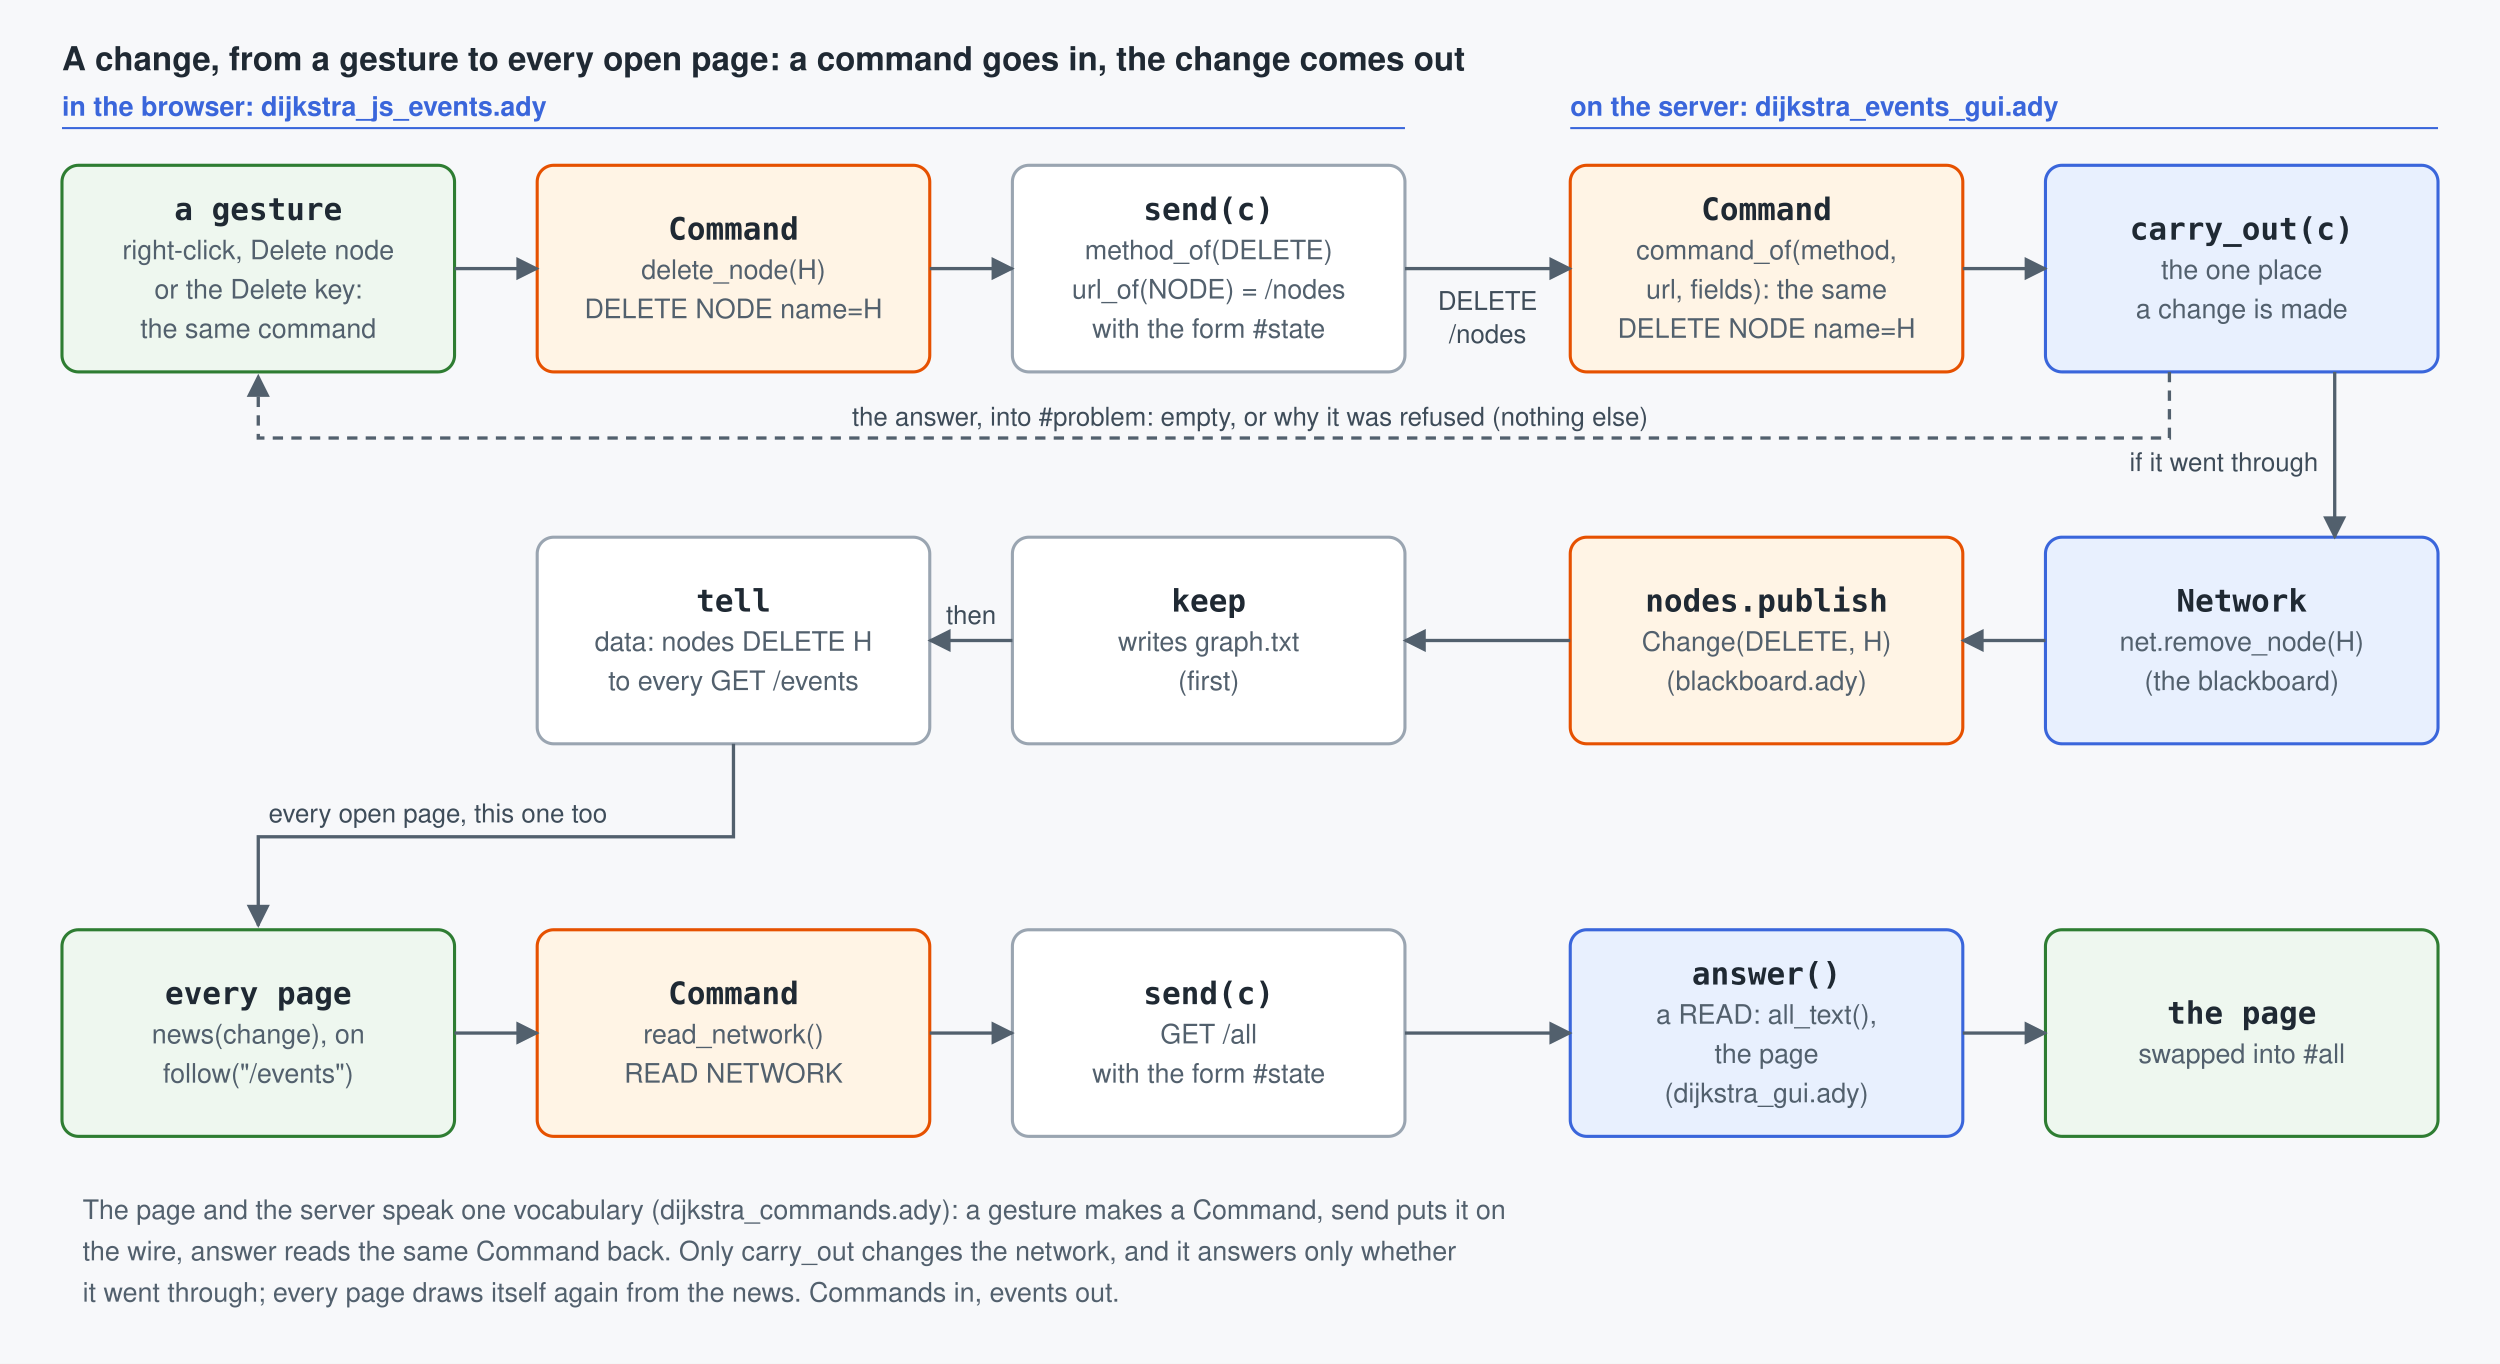
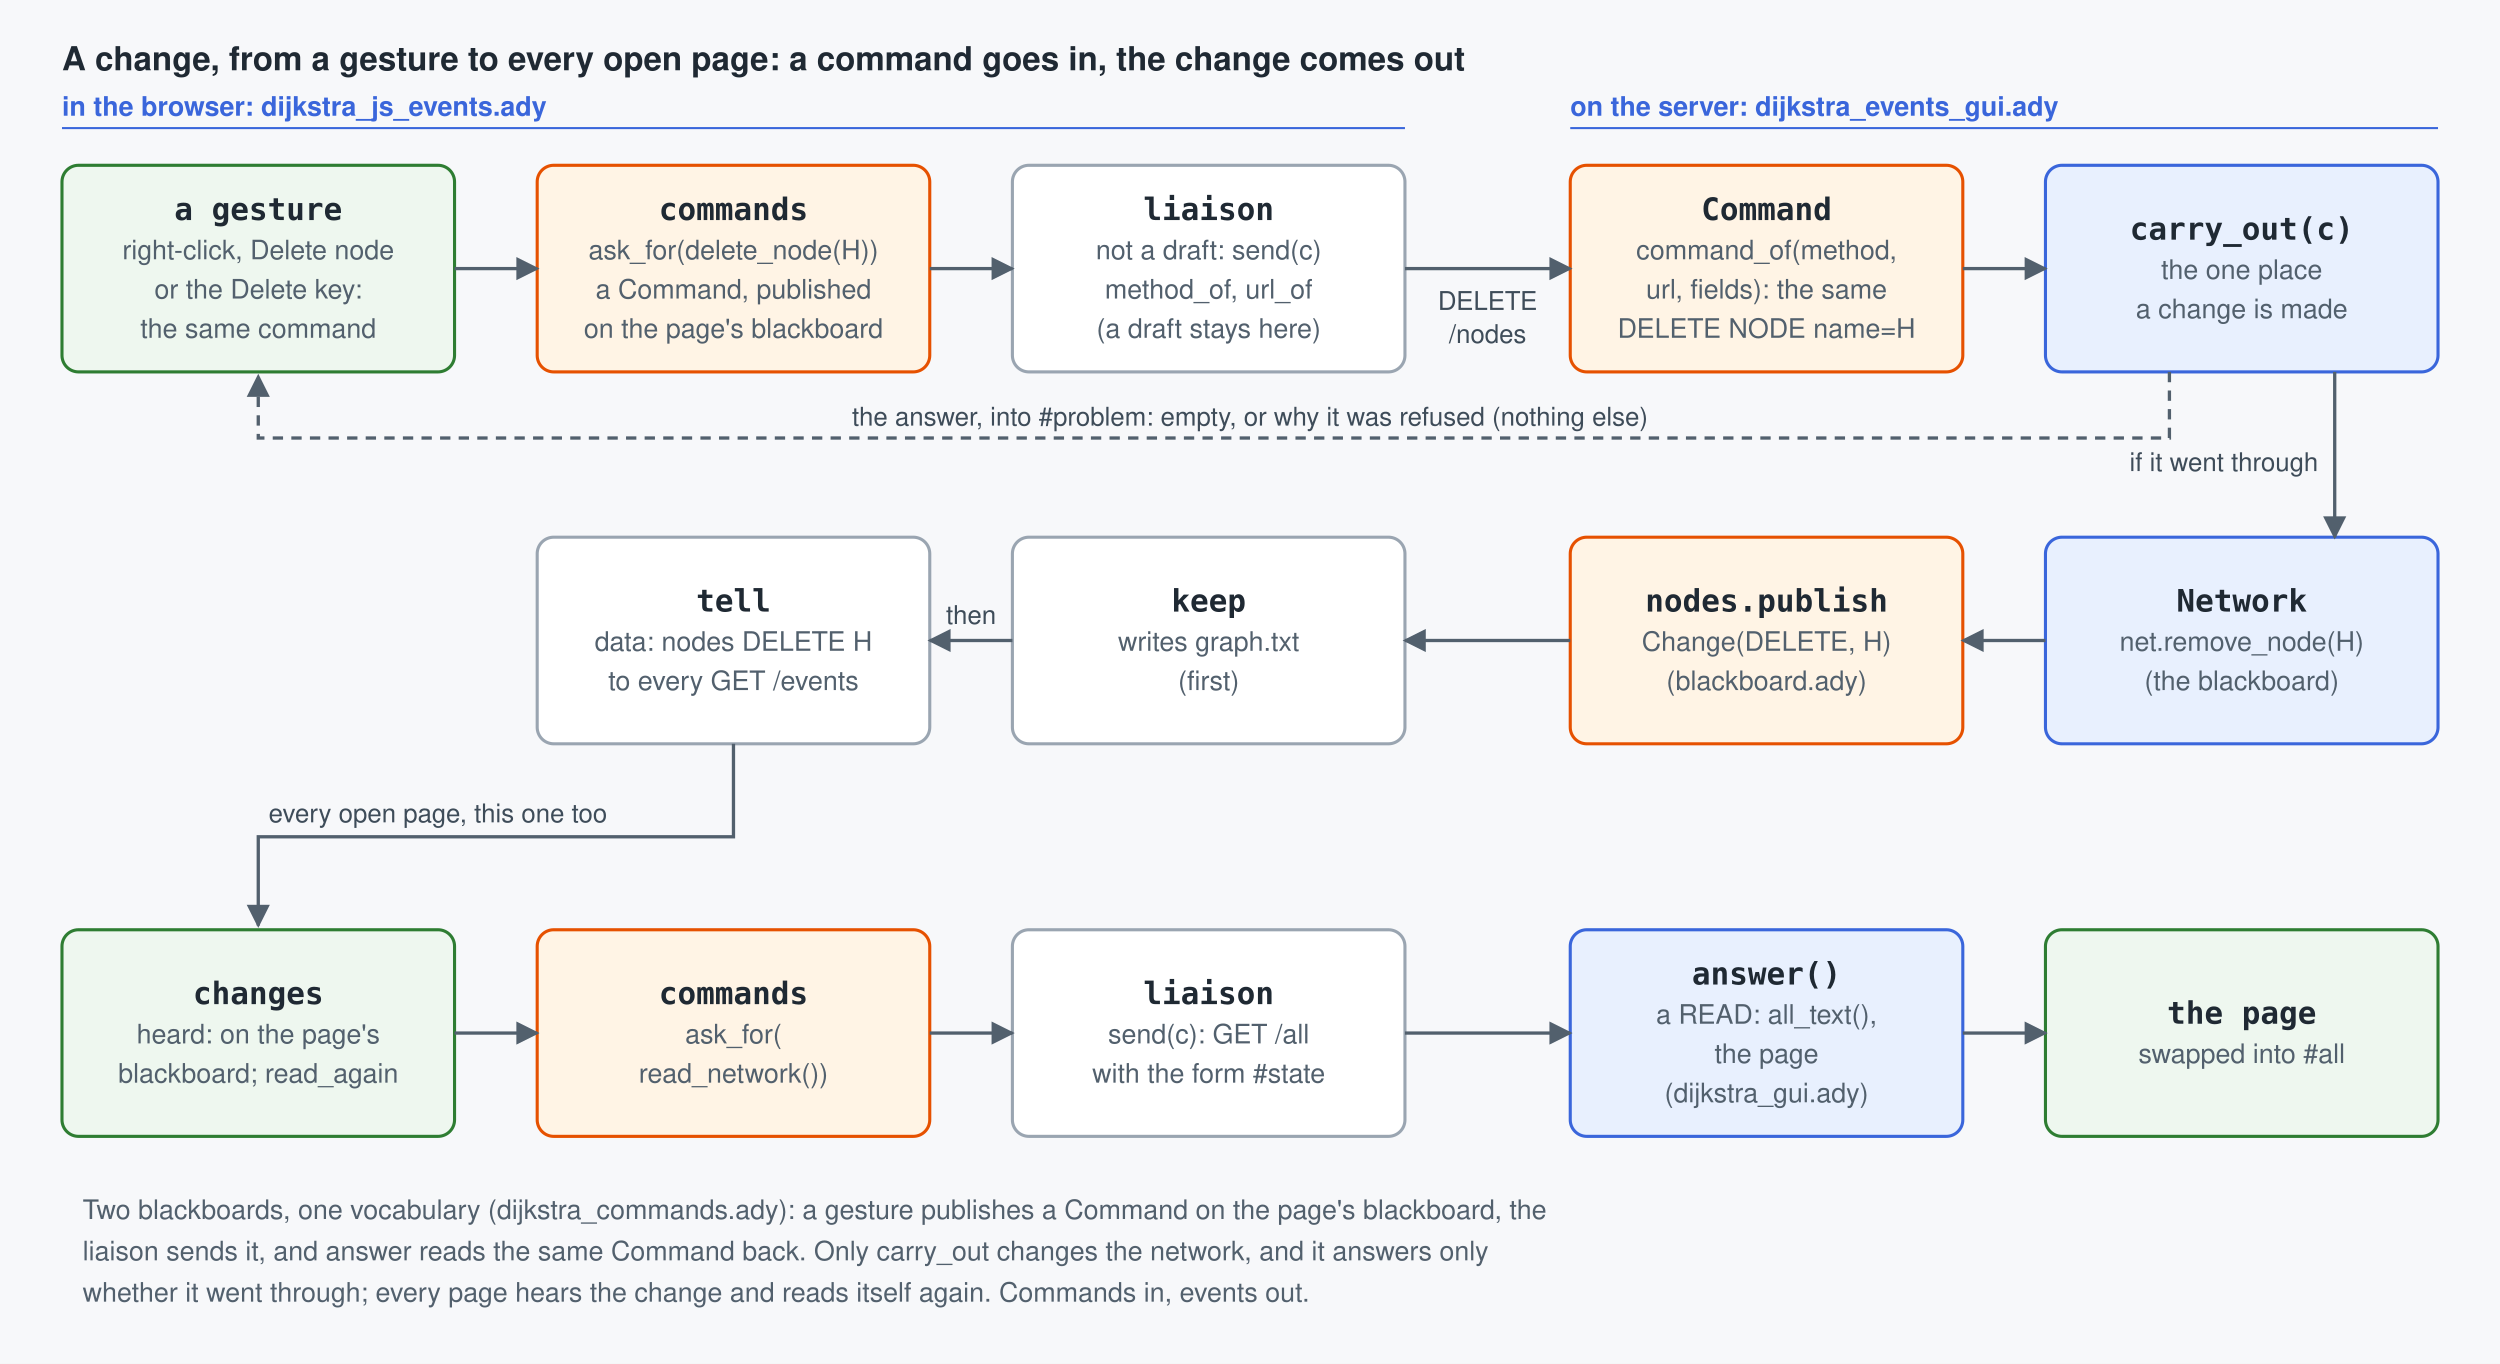
<svg xmlns="http://www.w3.org/2000/svg" width="1210" height="660" viewBox="0 0 1210 660" font-family="system-ui, -apple-system, Segoe UI, Helvetica, Arial, sans-serif">
  <defs>
    <marker id="a" viewBox="0 0 10 10" refX="9" refY="5" markerWidth="7" markerHeight="7" orient="auto-start-reverse">
      <path d="M 0 0 L 10 5 L 0 10 z" fill="#52606d" />
    </marker>
  </defs>
  <rect width="100%" height="100%" fill="#f7f8fa" />
  <text x="30" y="34" font-size="16" fill="#1f2933" font-weight="700" text-anchor="start">A change, from a gesture to every open page: a command goes in, the change comes out</text>
  <line x1="30" y1="62" x2="680" y2="62" stroke="#3a66db" stroke-width="1" />
  <line x1="760" y1="62" x2="1180" y2="62" stroke="#3a66db" stroke-width="1" />
  <text x="30" y="56" font-size="13" fill="#3a66db" font-weight="700" text-anchor="start">in the browser: dijkstra_js_events.ady</text>
  <text x="760" y="56" font-size="13" fill="#3a66db" font-weight="700" text-anchor="start">on the server: dijkstra_events_gui.ady</text>
  <rect x="30" y="80" width="190" height="100" rx="8" fill="#eef7ef" stroke="#2e7d32" stroke-width="1.5" />
  <text x="125.0" y="106.5" text-anchor="middle" font-size="15" fill="#1f2933" font-weight="700" font-family="ui-monospace, Menlo, Consolas, monospace">a gesture</text>
  <text x="125.0" y="125.5" text-anchor="middle" font-size="13" fill="#52606d">right-click, Delete node</text>
  <text x="125.0" y="144.5" text-anchor="middle" font-size="13" fill="#52606d">or the Delete key:</text>
  <text x="125.0" y="163.5" text-anchor="middle" font-size="13" fill="#52606d">the same command</text>
  <rect x="260" y="80" width="190" height="100" rx="8" fill="#fff4e5" stroke="#e65100" stroke-width="1.5" />
-   <text x="355.0" y="116.0" text-anchor="middle" font-size="15" fill="#1f2933" font-weight="700" font-family="ui-monospace, Menlo, Consolas, monospace">Command</text>
-   <text x="355.0" y="135.0" text-anchor="middle" font-size="13" fill="#52606d">delete_node(H)</text>
-   <text x="355.0" y="154.0" text-anchor="middle" font-size="13" fill="#52606d">DELETE  NODE  name=H</text>
+   <text x="355.0" y="106.5" text-anchor="middle" font-size="15" fill="#1f2933" font-weight="700" font-family="ui-monospace, Menlo, Consolas, monospace">commands</text>
+   <text x="355.0" y="125.5" text-anchor="middle" font-size="13" fill="#52606d">ask_for(delete_node(H))</text>
+   <text x="355.0" y="144.5" text-anchor="middle" font-size="13" fill="#52606d">a Command, published</text>
+   <text x="355.0" y="163.5" text-anchor="middle" font-size="13" fill="#52606d">on the page's blackboard</text>
  <rect x="490" y="80" width="190" height="100" rx="8" fill="#fff" stroke="#9aa5b1" stroke-width="1.5" />
-   <text x="585.0" y="106.5" text-anchor="middle" font-size="15" fill="#1f2933" font-weight="700" font-family="ui-monospace, Menlo, Consolas, monospace">send(c)</text>
-   <text x="585.0" y="125.5" text-anchor="middle" font-size="13" fill="#52606d">method_of(DELETE)</text>
-   <text x="585.0" y="144.5" text-anchor="middle" font-size="13" fill="#52606d">url_of(NODE) = /nodes</text>
-   <text x="585.0" y="163.5" text-anchor="middle" font-size="13" fill="#52606d">with the form #state</text>
+   <text x="585.0" y="106.5" text-anchor="middle" font-size="15" fill="#1f2933" font-weight="700" font-family="ui-monospace, Menlo, Consolas, monospace">liaison</text>
+   <text x="585.0" y="125.5" text-anchor="middle" font-size="13" fill="#52606d">not a draft: send(c)</text>
+   <text x="585.0" y="144.5" text-anchor="middle" font-size="13" fill="#52606d">method_of, url_of</text>
+   <text x="585.0" y="163.5" text-anchor="middle" font-size="13" fill="#52606d">(a draft stays here)</text>
  <rect x="760" y="80" width="190" height="100" rx="8" fill="#fff4e5" stroke="#e65100" stroke-width="1.5" />
  <text x="855.0" y="106.5" text-anchor="middle" font-size="15" fill="#1f2933" font-weight="700" font-family="ui-monospace, Menlo, Consolas, monospace">Command</text>
  <text x="855.0" y="125.5" text-anchor="middle" font-size="13" fill="#52606d">command_of(method,</text>
  <text x="855.0" y="144.5" text-anchor="middle" font-size="13" fill="#52606d">url, fields): the same</text>
  <text x="855.0" y="163.5" text-anchor="middle" font-size="13" fill="#52606d">DELETE  NODE  name=H</text>
  <rect x="990" y="80" width="190" height="100" rx="8" fill="#e8f0fe" stroke="#3a66db" stroke-width="1.5" />
  <text x="1085.0" y="116.0" text-anchor="middle" font-size="15" fill="#1f2933" font-weight="700" font-family="ui-monospace, Menlo, Consolas, monospace">carry_out(c)</text>
  <text x="1085.0" y="135.0" text-anchor="middle" font-size="13" fill="#52606d">the one place</text>
  <text x="1085.0" y="154.0" text-anchor="middle" font-size="13" fill="#52606d">a change is made</text>
  <line x1="220" y1="130" x2="260" y2="130" stroke="#52606d" stroke-width="1.6" marker-end="url(#a)" />
  <line x1="450" y1="130" x2="490" y2="130" stroke="#52606d" stroke-width="1.6" marker-end="url(#a)" />
  <line x1="680" y1="130" x2="760" y2="130" stroke="#52606d" stroke-width="1.6" marker-end="url(#a)" />
  <line x1="950" y1="130" x2="990" y2="130" stroke="#52606d" stroke-width="1.6" marker-end="url(#a)" />
  <text x="720.0" y="150" text-anchor="middle" font-size="12.5" fill="#3e4c59">DELETE</text>
  <text x="720.0" y="166" text-anchor="middle" font-size="12.5" fill="#3e4c59">/nodes</text>
  <path d="M 1050 180 V 212 H 125 V 182" fill="none" stroke="#52606d" stroke-width="1.6" stroke-dasharray="5 4" marker-end="url(#a)" />
  <text x="605.0" y="206" text-anchor="middle" font-size="12.5" fill="#3e4c59">the answer, into #problem: empty, or why it was refused (nothing else)</text>
  <rect x="990" y="260" width="190" height="100" rx="8" fill="#e8f0fe" stroke="#3a66db" stroke-width="1.5" />
  <text x="1085.0" y="296.0" text-anchor="middle" font-size="15" fill="#1f2933" font-weight="700" font-family="ui-monospace, Menlo, Consolas, monospace">Network</text>
  <text x="1085.0" y="315.0" text-anchor="middle" font-size="13" fill="#52606d">net.remove_node(H)</text>
  <text x="1085.0" y="334.0" text-anchor="middle" font-size="13" fill="#52606d">(the blackboard)</text>
  <line x1="1130" y1="180" x2="1130" y2="260" stroke="#52606d" stroke-width="1.6" marker-end="url(#a)" />
  <text x="1122" y="228" text-anchor="end" font-size="12.5" fill="#3e4c59">if it went through</text>
  <rect x="760" y="260" width="190" height="100" rx="8" fill="#fff4e5" stroke="#e65100" stroke-width="1.5" />
  <text x="855.0" y="296.0" text-anchor="middle" font-size="15" fill="#1f2933" font-weight="700" font-family="ui-monospace, Menlo, Consolas, monospace">nodes.publish</text>
  <text x="855.0" y="315.0" text-anchor="middle" font-size="13" fill="#52606d">Change(DELETE, H)</text>
  <text x="855.0" y="334.0" text-anchor="middle" font-size="13" fill="#52606d">(blackboard.ady)</text>
  <rect x="490" y="260" width="190" height="100" rx="8" fill="#fff" stroke="#9aa5b1" stroke-width="1.5" />
  <text x="585.0" y="296.0" text-anchor="middle" font-size="15" fill="#1f2933" font-weight="700" font-family="ui-monospace, Menlo, Consolas, monospace">keep</text>
  <text x="585.0" y="315.0" text-anchor="middle" font-size="13" fill="#52606d">writes graph.txt</text>
  <text x="585.0" y="334.0" text-anchor="middle" font-size="13" fill="#52606d">(first)</text>
  <rect x="260" y="260" width="190" height="100" rx="8" fill="#fff" stroke="#9aa5b1" stroke-width="1.5" />
  <text x="355.0" y="296.0" text-anchor="middle" font-size="15" fill="#1f2933" font-weight="700" font-family="ui-monospace, Menlo, Consolas, monospace">tell</text>
  <text x="355.0" y="315.0" text-anchor="middle" font-size="13" fill="#52606d">data: nodes DELETE H</text>
  <text x="355.0" y="334.0" text-anchor="middle" font-size="13" fill="#52606d">to every GET /events</text>
  <line x1="990" y1="310" x2="950" y2="310" stroke="#52606d" stroke-width="1.6" marker-end="url(#a)" />
  <line x1="760" y1="310" x2="680" y2="310" stroke="#52606d" stroke-width="1.6" marker-end="url(#a)" />
  <line x1="490" y1="310" x2="450" y2="310" stroke="#52606d" stroke-width="1.6" marker-end="url(#a)" />
  <text x="470.0" y="302" text-anchor="middle" font-size="12.5" fill="#3e4c59">then</text>
  <rect x="30" y="450" width="190" height="100" rx="8" fill="#eef7ef" stroke="#2e7d32" stroke-width="1.5" />
-   <text x="125.0" y="486.0" text-anchor="middle" font-size="15" fill="#1f2933" font-weight="700" font-family="ui-monospace, Menlo, Consolas, monospace">every page</text>
-   <text x="125.0" y="505.0" text-anchor="middle" font-size="13" fill="#52606d">news(change), on</text>
-   <text x="125.0" y="524.0" text-anchor="middle" font-size="13" fill="#52606d">follow("/events")</text>
+   <text x="125.0" y="486.0" text-anchor="middle" font-size="15" fill="#1f2933" font-weight="700" font-family="ui-monospace, Menlo, Consolas, monospace">changes</text>
+   <text x="125.0" y="505.0" text-anchor="middle" font-size="13" fill="#52606d">heard: on the page's</text>
+   <text x="125.0" y="524.0" text-anchor="middle" font-size="13" fill="#52606d">blackboard; read_again</text>
  <rect x="260" y="450" width="190" height="100" rx="8" fill="#fff4e5" stroke="#e65100" stroke-width="1.5" />
-   <text x="355.0" y="486.0" text-anchor="middle" font-size="15" fill="#1f2933" font-weight="700" font-family="ui-monospace, Menlo, Consolas, monospace">Command</text>
-   <text x="355.0" y="505.0" text-anchor="middle" font-size="13" fill="#52606d">read_network()</text>
-   <text x="355.0" y="524.0" text-anchor="middle" font-size="13" fill="#52606d">READ  NETWORK</text>
+   <text x="355.0" y="486.0" text-anchor="middle" font-size="15" fill="#1f2933" font-weight="700" font-family="ui-monospace, Menlo, Consolas, monospace">commands</text>
+   <text x="355.0" y="505.0" text-anchor="middle" font-size="13" fill="#52606d">ask_for(</text>
+   <text x="355.0" y="524.0" text-anchor="middle" font-size="13" fill="#52606d">read_network())</text>
  <rect x="490" y="450" width="190" height="100" rx="8" fill="#fff" stroke="#9aa5b1" stroke-width="1.5" />
-   <text x="585.0" y="486.0" text-anchor="middle" font-size="15" fill="#1f2933" font-weight="700" font-family="ui-monospace, Menlo, Consolas, monospace">send(c)</text>
-   <text x="585.0" y="505.0" text-anchor="middle" font-size="13" fill="#52606d">GET /all</text>
+   <text x="585.0" y="486.0" text-anchor="middle" font-size="15" fill="#1f2933" font-weight="700" font-family="ui-monospace, Menlo, Consolas, monospace">liaison</text>
+   <text x="585.0" y="505.0" text-anchor="middle" font-size="13" fill="#52606d">send(c): GET /all</text>
  <text x="585.0" y="524.0" text-anchor="middle" font-size="13" fill="#52606d">with the form #state</text>
  <rect x="760" y="450" width="190" height="100" rx="8" fill="#e8f0fe" stroke="#3a66db" stroke-width="1.5" />
  <text x="855.0" y="476.5" text-anchor="middle" font-size="15" fill="#1f2933" font-weight="700" font-family="ui-monospace, Menlo, Consolas, monospace">answer()</text>
  <text x="855.0" y="495.5" text-anchor="middle" font-size="13" fill="#52606d">a READ: all_text(),</text>
  <text x="855.0" y="514.5" text-anchor="middle" font-size="13" fill="#52606d">the page</text>
  <text x="855.0" y="533.5" text-anchor="middle" font-size="13" fill="#52606d">(dijkstra_gui.ady)</text>
  <rect x="990" y="450" width="190" height="100" rx="8" fill="#eef7ef" stroke="#2e7d32" stroke-width="1.5" />
  <text x="1085.0" y="495.5" text-anchor="middle" font-size="15" fill="#1f2933" font-weight="700" font-family="ui-monospace, Menlo, Consolas, monospace">the page</text>
  <text x="1085.0" y="514.5" text-anchor="middle" font-size="13" fill="#52606d">swapped into #all</text>
  <path d="M 355 360 V 405 H 125 V 448" fill="none" stroke="#52606d" stroke-width="1.6" marker-end="url(#a)" />
  <text x="130" y="398" text-anchor="start" font-size="12.5" fill="#3e4c59">every open page, this one too</text>
  <line x1="220" y1="500" x2="260" y2="500" stroke="#52606d" stroke-width="1.6" marker-end="url(#a)" />
  <line x1="450" y1="500" x2="490" y2="500" stroke="#52606d" stroke-width="1.6" marker-end="url(#a)" />
  <line x1="680" y1="500" x2="760" y2="500" stroke="#52606d" stroke-width="1.6" marker-end="url(#a)" />
  <line x1="950" y1="500" x2="990" y2="500" stroke="#52606d" stroke-width="1.6" marker-end="url(#a)" />
-   <text x="40" y="590" font-size="13" fill="#52606d" font-weight="400" text-anchor="start">The page and the server speak one vocabulary (dijkstra_commands.ady): a gesture makes a Command, send puts it on</text>
-   <text x="40" y="610" font-size="13" fill="#52606d" font-weight="400" text-anchor="start">the wire, answer reads the same Command back. Only carry_out changes the network, and it answers only whether</text>
-   <text x="40" y="630" font-size="13" fill="#52606d" font-weight="400" text-anchor="start">it went through; every page draws itself again from the news. Commands in, events out.</text>
+   <text x="40" y="590" font-size="13" fill="#52606d" font-weight="400" text-anchor="start">Two blackboards, one vocabulary (dijkstra_commands.ady): a gesture publishes a Command on the page's blackboard, the</text>
+   <text x="40" y="610" font-size="13" fill="#52606d" font-weight="400" text-anchor="start">liaison sends it, and answer reads the same Command back. Only carry_out changes the network, and it answers only</text>
+   <text x="40" y="630" font-size="13" fill="#52606d" font-weight="400" text-anchor="start">whether it went through; every page hears the change and reads itself again. Commands in, events out.</text>
</svg>
